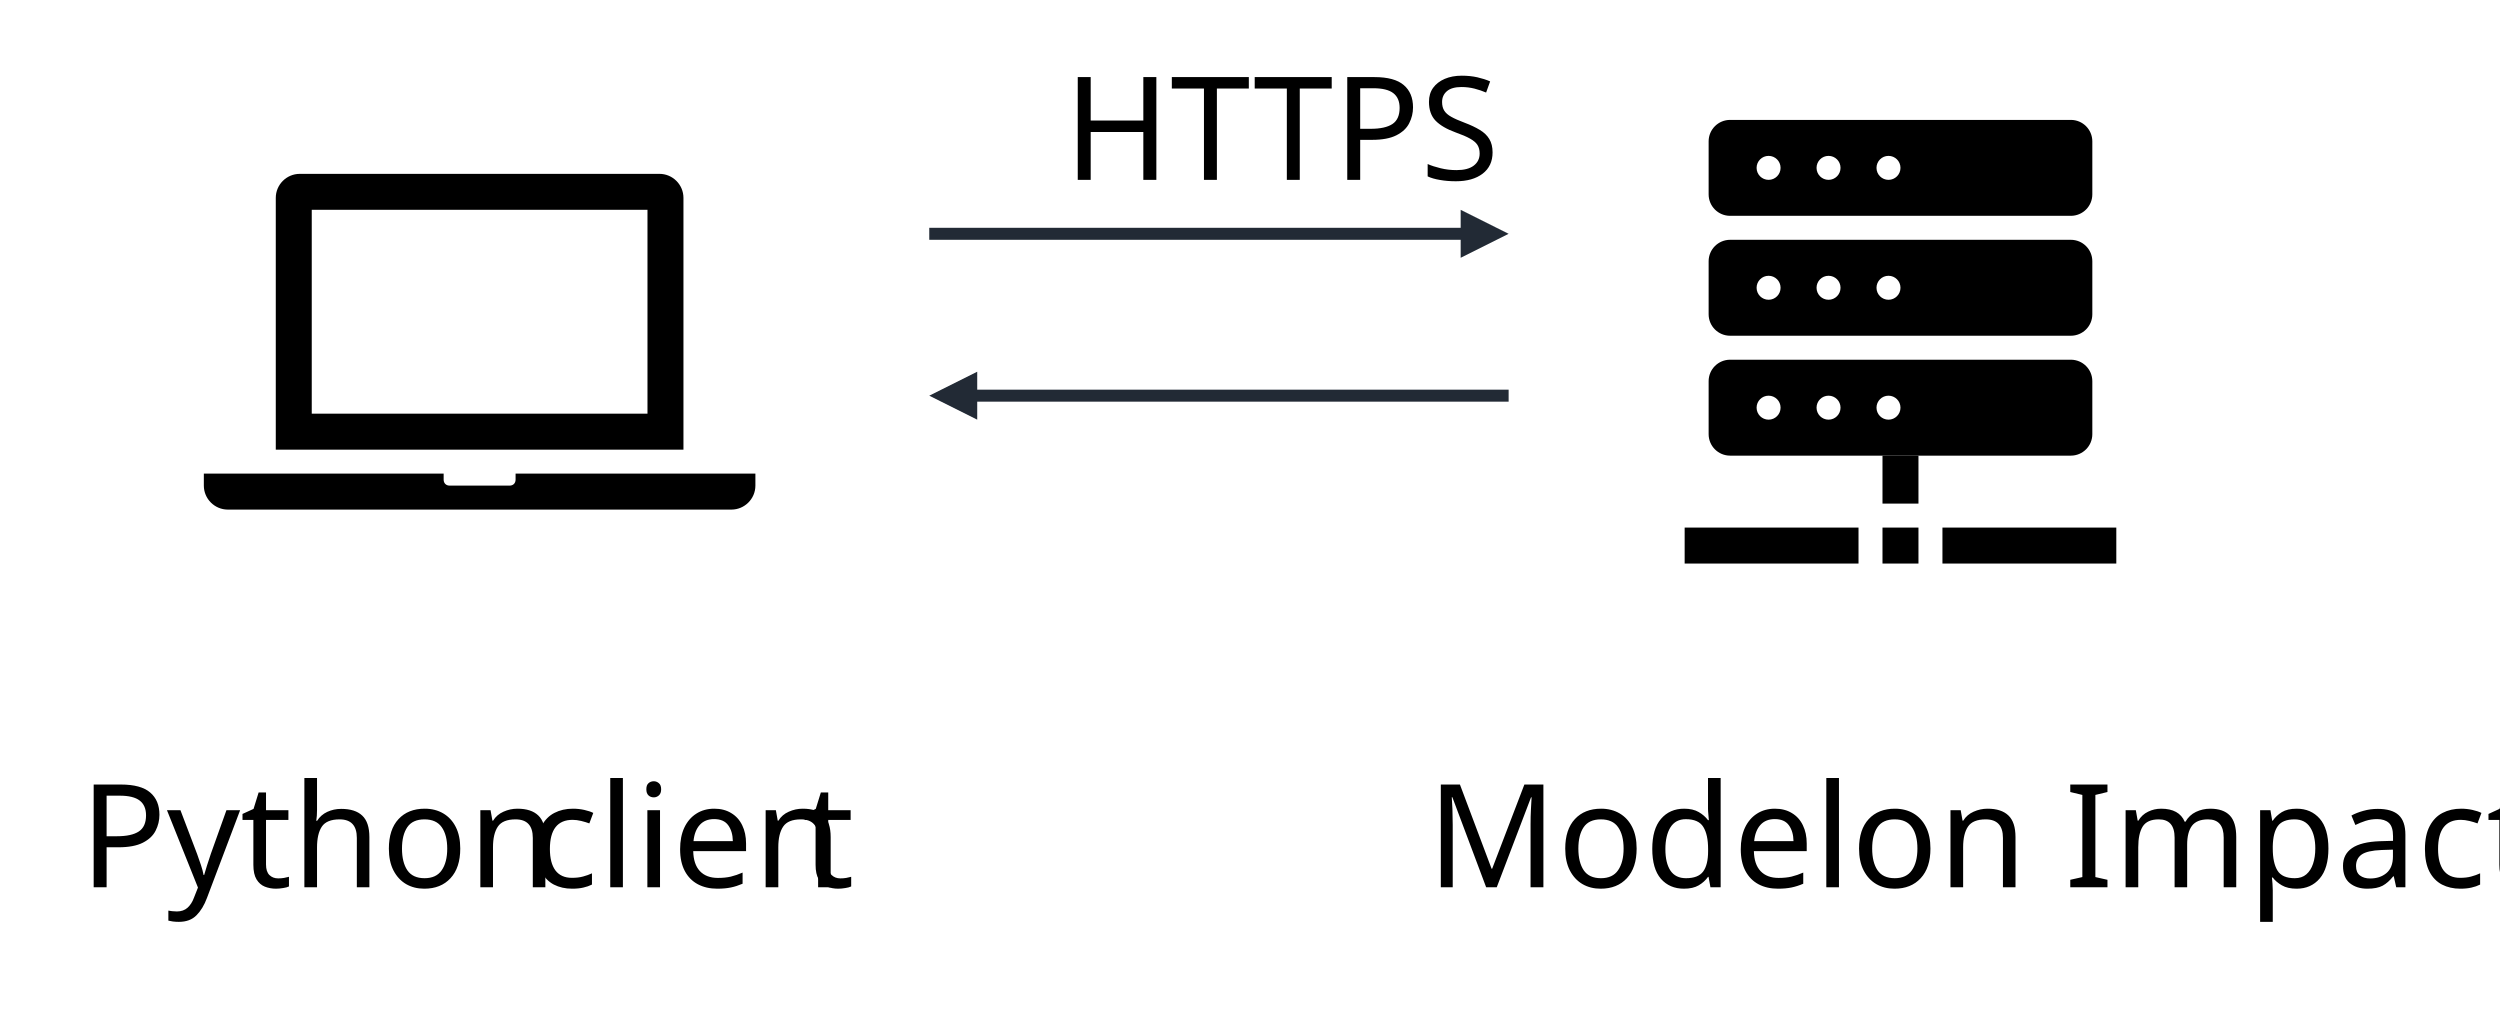
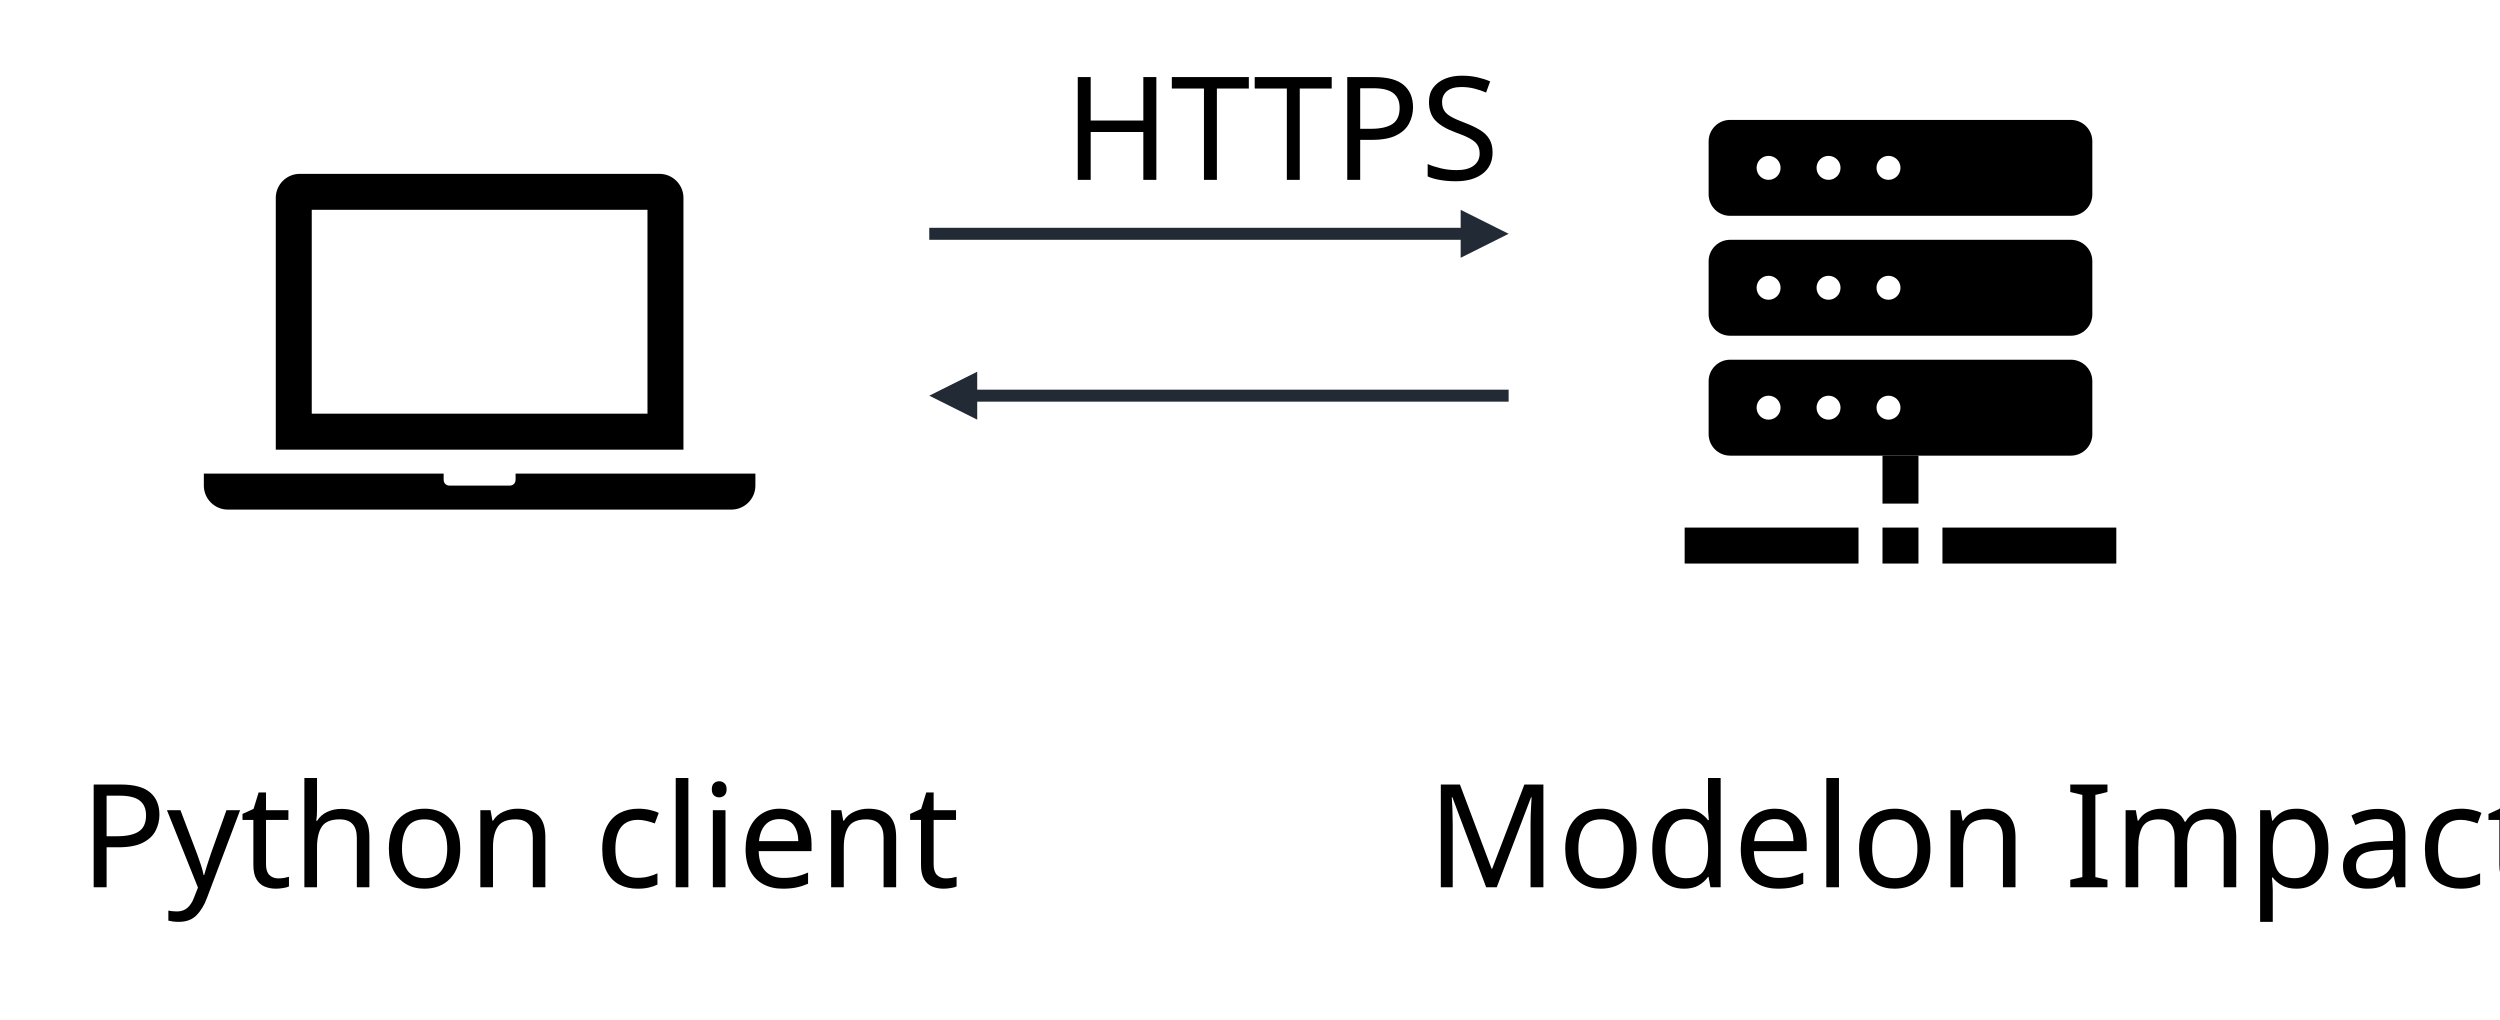
<svg xmlns="http://www.w3.org/2000/svg" width="417" height="170" overflow="hidden">
  <defs>
    <clipPath id="clip0">
      <path d="M512 303 929 303 929 473 512 473Z" fill-rule="evenodd" clip-rule="evenodd" />
    </clipPath>
    <clipPath id="clip1">
      <path d="M544 312 640 312 640 408 544 408Z" fill-rule="evenodd" clip-rule="evenodd" />
    </clipPath>
    <clipPath id="clip2">
      <path d="M544 312 640 312 640 408 544 408Z" fill-rule="evenodd" clip-rule="evenodd" />
    </clipPath>
    <clipPath id="clip3">
      <path d="M544 312 640 312 640 408 544 408Z" fill-rule="evenodd" clip-rule="evenodd" />
    </clipPath>
    <clipPath id="clip4">
      <path d="M781 312 877 312 877 408 781 408Z" fill-rule="evenodd" clip-rule="evenodd" />
    </clipPath>
    <clipPath id="clip5">
      <path d="M781 312 877 312 877 408 781 408Z" fill-rule="evenodd" clip-rule="evenodd" />
    </clipPath>
    <clipPath id="clip6">
      <path d="M781 312 877 312 877 408 781 408Z" fill-rule="evenodd" clip-rule="evenodd" />
    </clipPath>
  </defs>
  <g clip-path="url(#clip0)" transform="translate(-512 -303)">
    <g clip-path="url(#clip1)">
      <g clip-path="url(#clip2)">
        <g clip-path="url(#clip3)">
          <path d="M620 372 564 372 564 338 620 338 620 372ZM626 336C626 333.8 624.2 332 622 332L562 332C559.8 332 558 333.8 558 336L558 378 626 378 626 336Z" />
          <path d="M598 382 598 383C598 383.6 597.6 384 597 384L587 384C586.4 384 586 383.6 586 383L586 382 546 382 546 384C546 386.2 547.8 388 550 388L634 388C636.2 388 638 386.2 638 384L638 382 598 382Z" />
        </g>
      </g>
    </g>
    <g clip-path="url(#clip4)">
      <g clip-path="url(#clip5)">
        <g clip-path="url(#clip6)">
          <path d="M826 379 832 379 832 387 826 387Z" />
          <path d="M826 391 832 391 832 397 826 397Z" />
          <path d="M836 391 865 391 865 397 836 397Z" />
          <path d="M793 391 822 391 822 397 793 397Z" />
          <path d="M857.42 363 800.58 363C798.603 363 797 364.603 797 366.58L797 375.42C797 377.397 798.603 379 800.58 379L857.42 379C859.397 379 861 377.397 861 375.42L861 366.58C861 364.603 859.397 363 857.42 363ZM807 373C805.895 373 805 372.105 805 371 805 369.895 805.895 369 807 369 808.105 369 809 369.895 809 371 809 372.105 808.105 373 807 373ZM817 373C815.895 373 815 372.105 815 371 815 369.895 815.895 369 817 369 818.105 369 819 369.895 819 371 819 372.105 818.105 373 817 373ZM827 373C825.895 373 825 372.105 825 371 825 369.895 825.895 369 827 369 828.105 369 829 369.895 829 371 829 372.105 828.105 373 827 373Z" />
          <path d="M857.42 343 800.58 343C798.603 343 797 344.603 797 346.58L797 355.42C797 357.397 798.603 359 800.58 359L857.42 359C859.397 359 861 357.397 861 355.42L861 346.58C861 344.603 859.397 343 857.42 343ZM807 353C805.895 353 805 352.105 805 351 805 349.895 805.895 349 807 349 808.105 349 809 349.895 809 351 809 352.105 808.105 353 807 353ZM817 353C815.895 353 815 352.105 815 351 815 349.895 815.895 349 817 349 818.105 349 819 349.895 819 351 819 352.105 818.105 353 817 353ZM827 353C825.895 353 825 352.105 825 351 825 349.895 825.895 349 827 349 828.105 349 829 349.895 829 351 829 352.105 828.105 353 827 353Z" />
          <path d="M857.42 323 800.58 323C798.603 323 797 324.603 797 326.58L797 335.42C797 337.397 798.603 339 800.58 339L857.42 339C859.397 339 861 337.397 861 335.42L861 326.58C861 324.603 859.397 323 857.42 323ZM807 333C805.895 333 805 332.105 805 331 805 329.895 805.895 329 807 329 808.105 329 809 329.895 809 331 809 332.105 808.105 333 807 333ZM817 333C815.895 333 815 332.105 815 331 815 329.895 815.895 329 817 329 818.105 329 819 329.895 819 331 819 332.105 818.105 333 817 333ZM827 333C825.895 333 825 332.105 825 331 825 329.895 825.895 329 827 329 828.105 329 829 329.895 829 331 829 332.105 828.105 333 827 333Z" />
        </g>
      </g>
    </g>
    <path d="M667 341 756.973 341 756.973 343 667 343ZM755.64 338 763.64 342 755.64 346Z" fill="#222A35" />
    <path d="M1.08637e-06-1 89.973-1 89.973 1-1.08637e-06 1ZM88.64-4 96.64 0 88.64 4Z" fill="#222A35" transform="matrix(-1 -8.74228e-08 -8.74228e-08 1 763.64 369)" />
    <text font-family="Calibri,Calibri_MSFontService,sans-serif" font-weight="400" font-size="24" transform="translate(689.442 333)">HTTPS<tspan x="60.558" y="118">Modelon Impact</tspan>
-       <tspan x="-164.145" y="118">Python</tspan>
-       <tspan x="-89.218" y="118">clien</tspan>
-       <tspan x="-43.605" y="118">t</tspan>
+       <tspan x="-164.145" y="118">Python client</tspan>
    </text>
  </g>
</svg>
